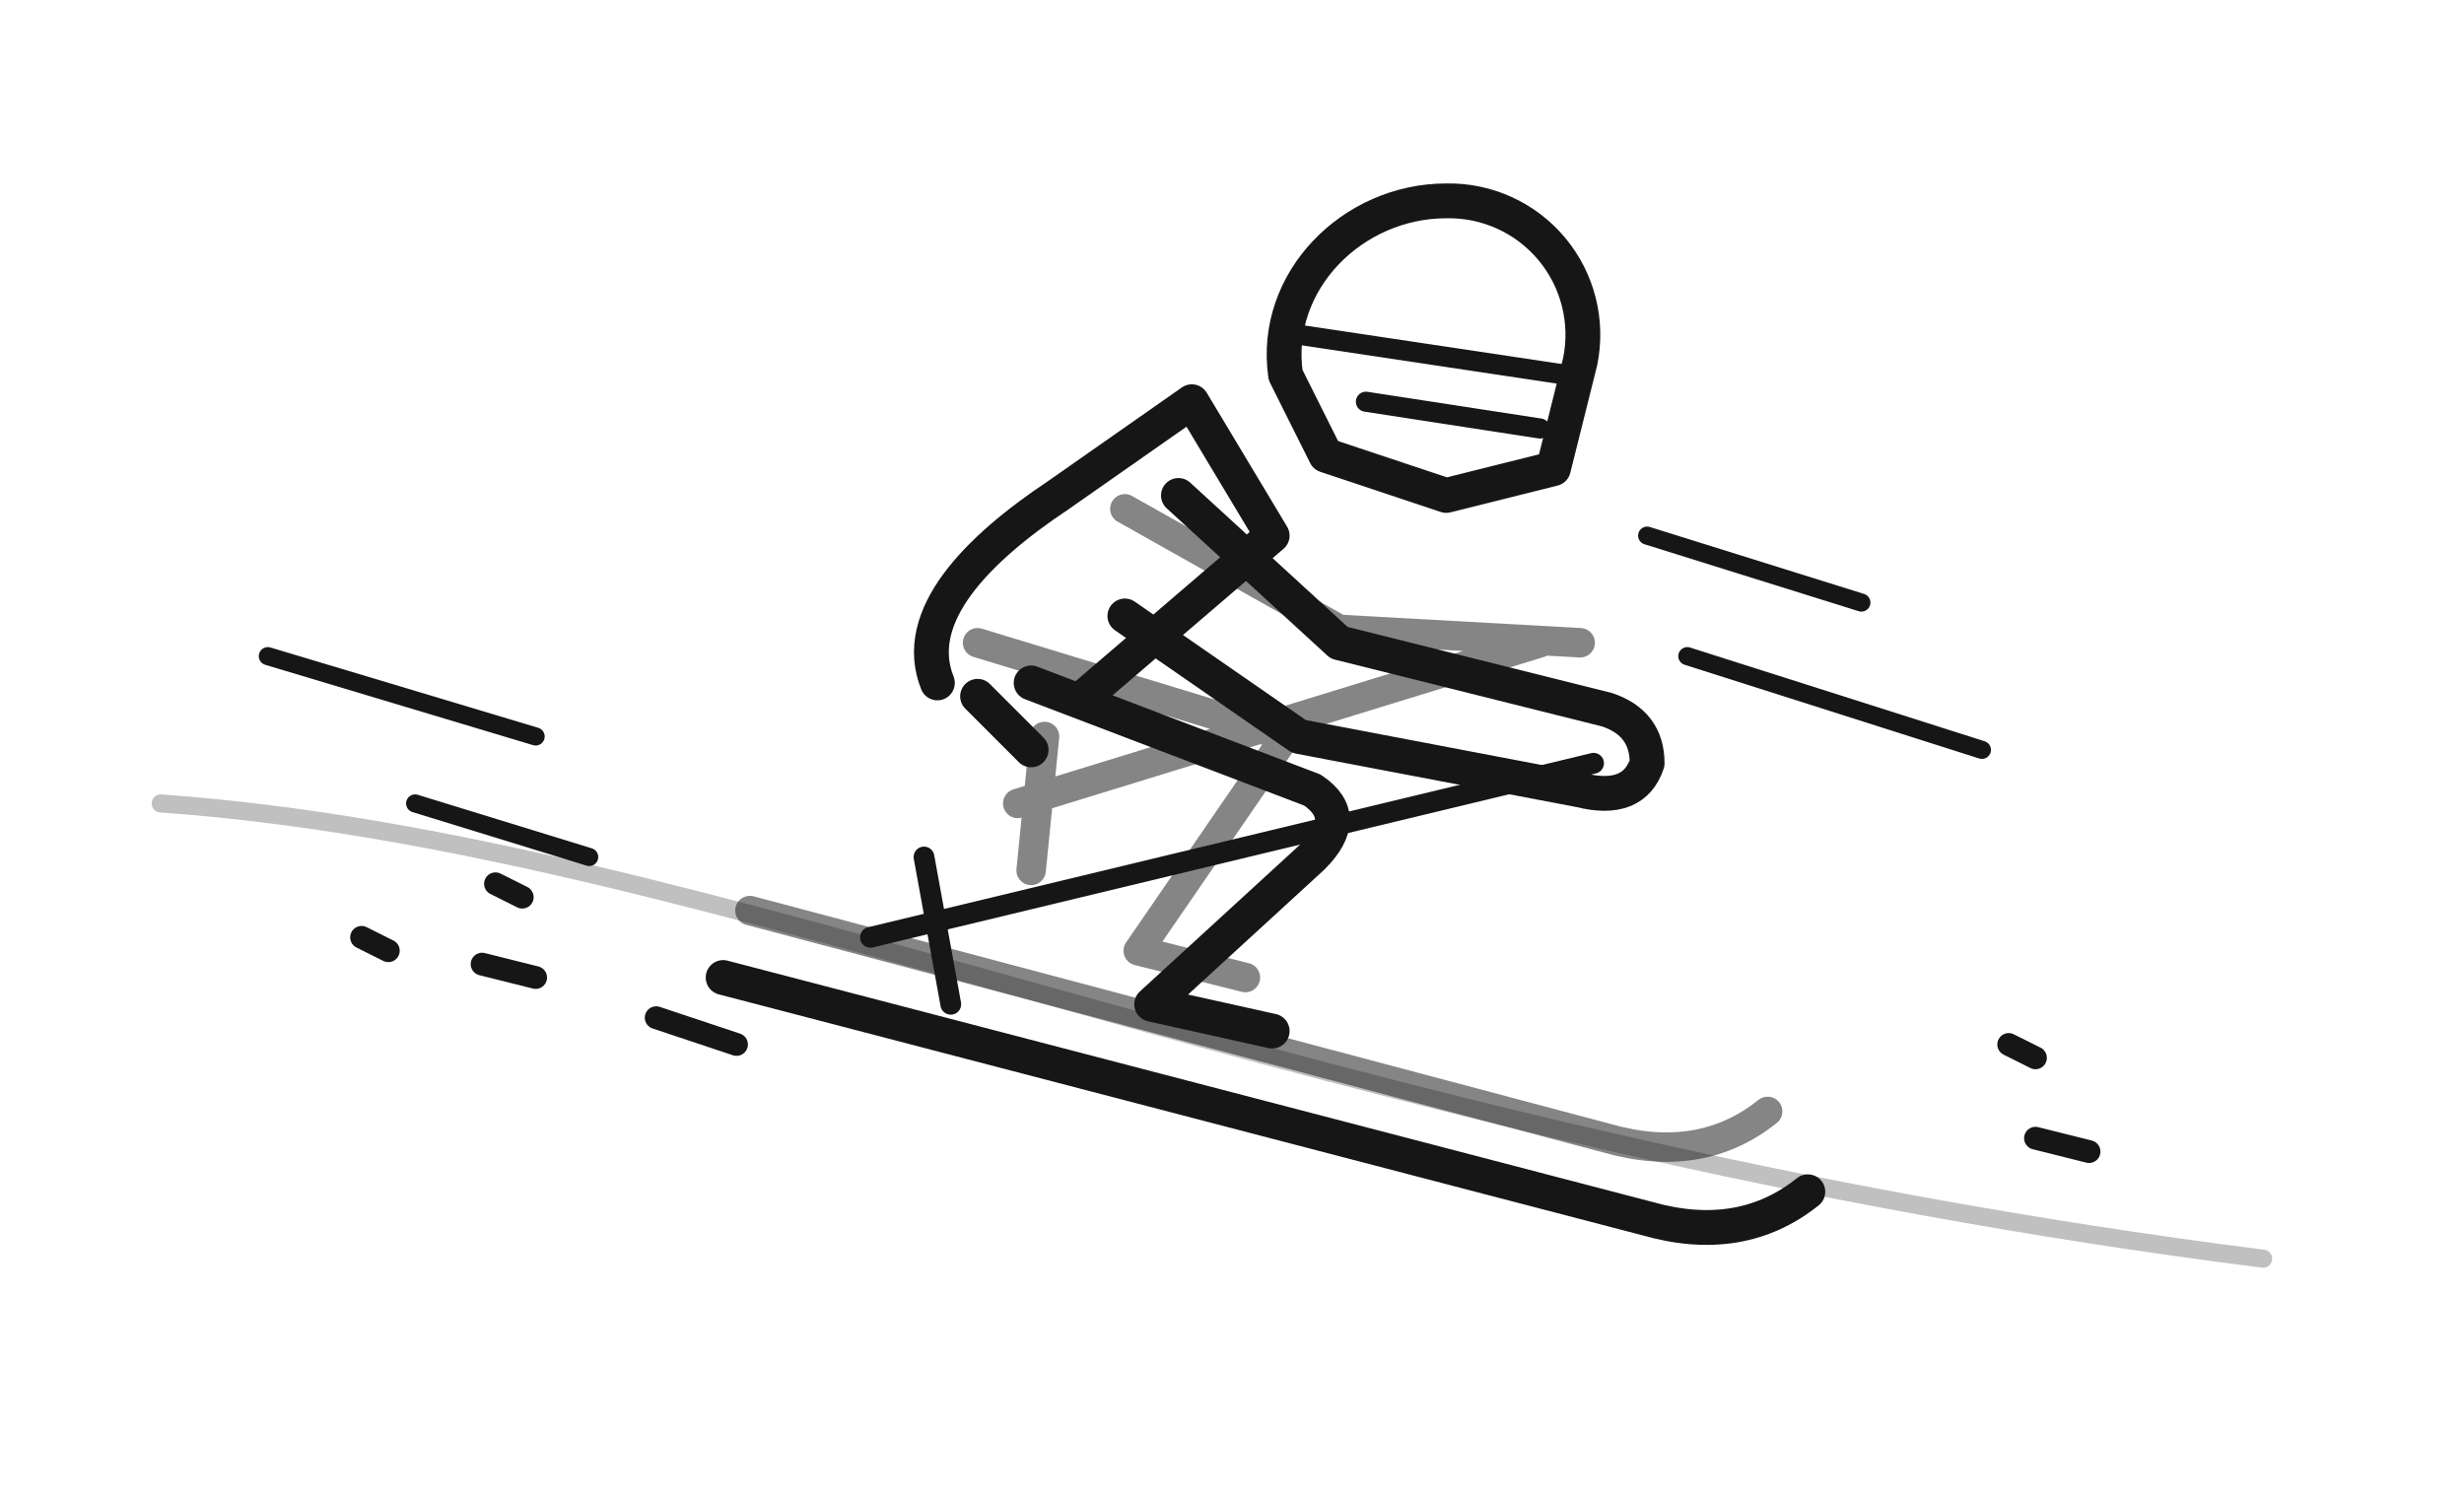
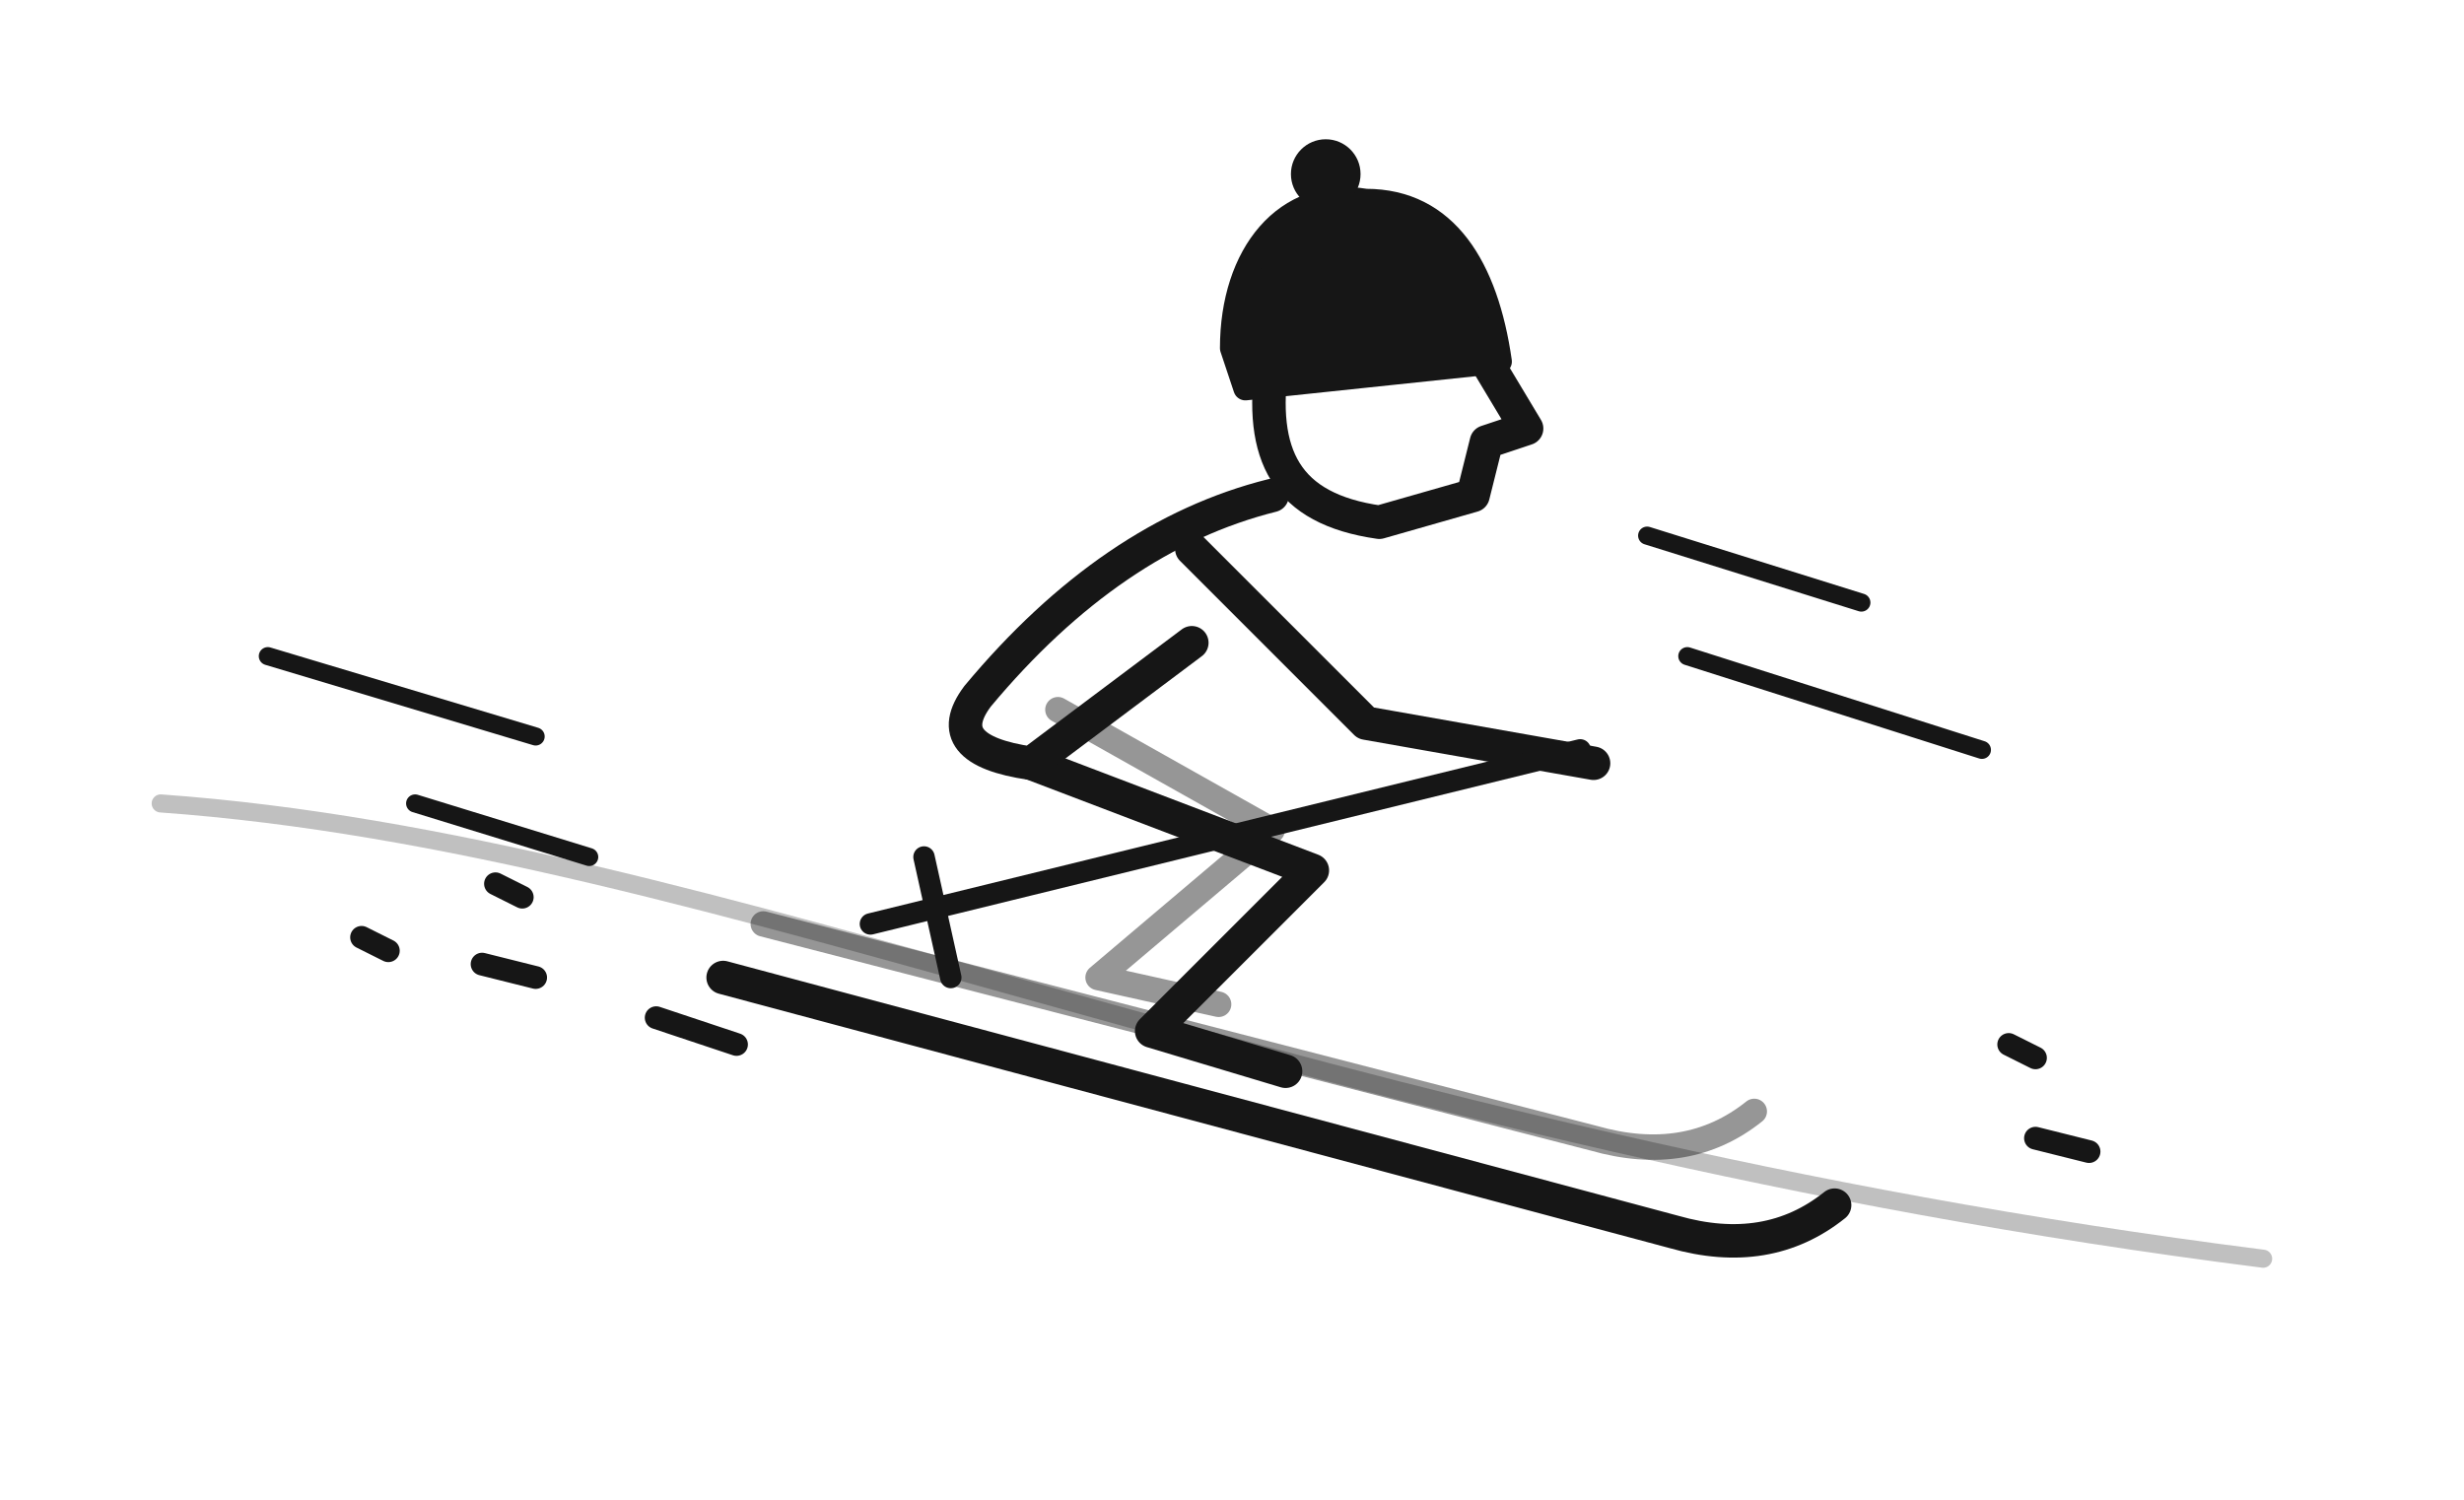
<svg xmlns="http://www.w3.org/2000/svg" width="184" height="112" viewBox="0 0 184 112">
  <style>
    .rider { animation: carve 1.55s ease-in-out infinite; }
+     .jump { animation: hop 1.55s infinite; transform-origin: 84px 73px; }
+     .legs { animation: flex 1.55s infinite; transform-origin: 76px 56px; }
+     .beanie { animation: flutter 500ms ease-in-out infinite alternate; transform-origin: 101px 25px; }
    .wind { animation: slipstream 680ms linear infinite; }
    .snow { animation: slipstream 920ms linear infinite; animation-delay: -420ms; }
    @keyframes carve {
      0%, 100% { transform: translate(-9px, -4px); }
      55% { transform: translate(12px, 5px); }
+     }
+     @keyframes hop {
+       0%, 23%, 78%, 100% { transform: translateY(0); }
+       31% { transform: translateY(2px); }
+       49% { transform: translateY(-10px) rotate(-5deg); }
+       66% { transform: translateY(1px) rotate(2deg); }
+     }
+     @keyframes flex {
+       0%, 22%, 82%, 100% { transform: rotate(0); }
+       31%, 68% { transform: rotate(4deg) scaleY(.91); }
+       39% { transform: rotate(-4deg) scaleY(1.03); }
+       51% { transform: rotate(6deg) scaleY(.87); }
+     }
+     @keyframes flutter {
+       from { transform: rotate(-8deg) skewX(3deg); }
+       to { transform: rotate(5deg) skewX(-5deg); }
    }
    @keyframes slipstream {
      from { transform: translate(12px, 5px); opacity: 0; }
      22%, 55% { opacity: .75; }
      to { transform: translate(-21px, -9px); opacity: 0; }
    }
    @media (prefers-reduced-motion: reduce) {
-       .rider, .wind, .snow { animation: none; }
+       .rider, .jump, .legs, .beanie, .wind, .snow { animation: none; }
    }
  </style>
  <g fill="none" stroke="#161616" stroke-linecap="round" stroke-linejoin="round">
    <path d="M12 60c42 3 86 25 157 34" stroke-width="1.35" opacity=".27" />
    <path class="wind" d="m20 49 20 6m-9 5 13 4m79-24 16 5m-13 4 22 7" stroke-width="1.35" />
    <g class="snow" stroke-width="1.7">
      <path d="m36 72 4 1m9 3 6 2m-28-8 2 1m8-5 2 1m113 18 4 1m-6-8 2 1" />
    </g>
-     <g class="rider">
-       <g opacity=".52" stroke-width="2.2">
-         <path d="m73 48 23 7-11 16 8 2m-9-35 16 9 18 1m-3 0-39 12m2-5-1 10" />
-         <path d="m56 68 64 17q7 2 12-2" />
-       </g>
-       <g stroke-width="2.6">
-         <path d="M70 51c-2-5 3-10 9-14l10-7 6 10-14 12" />
-         <path d="m77 51 21 8q3 2 0 5l-12 11 9 2m-22-25 4 4" />
-         <path d="m88 37 12 11 20 5q3 1 3 4-1 3-5 2l-21-4-13-9" />
-         <path d="m119 57-54 13m4-6 2 11" stroke-width="1.55" />
-         <path d="m54 73 69 18q7 2 12-2" />
-         <path d="M96 28c-1-7 5-13 12-13a10 10 0 0 1 10 12l-2 8-8 2-9-3z" />
-         <path d="m97 25 20 3m-15 2 13 2" stroke-width="1.5" />
+     <g class="rider" stroke-width="2.5">
+       <g class="jump">
+         <g class="legs">
+           <path d="m79 53 16 9-13 11 9 2m-34-6 62 16q7 2 12-2" stroke-width="1.9" opacity=".45" />
+           <path d="m77 57 21 8-12 12 10 3m-42-7 71 19q7 2 12-2" />
+         </g>
+         <path d="M95 37q-12 3-22 15-3 4 4 5l12-9" />
+         <path d="m89 41 13 13 17 3" />
+         <path d="m118 56-53 13m4-5 2 9" stroke-width="1.6" />
+         <path d="M95 27c-1 7 1 11 8 12l7-2 1-4 3-1-3-5" />
+         <g class="beanie">
+           <path d="M92 26c0-7 4-12 10-11 6 0 9 5 10 12l-19 2z" fill="#161616" stroke-width="1.8" />
+           <circle cx="99" cy="13" r="2.6" fill="#161616" stroke="none" />
+         </g>
      </g>
    </g>
  </g>
</svg>
